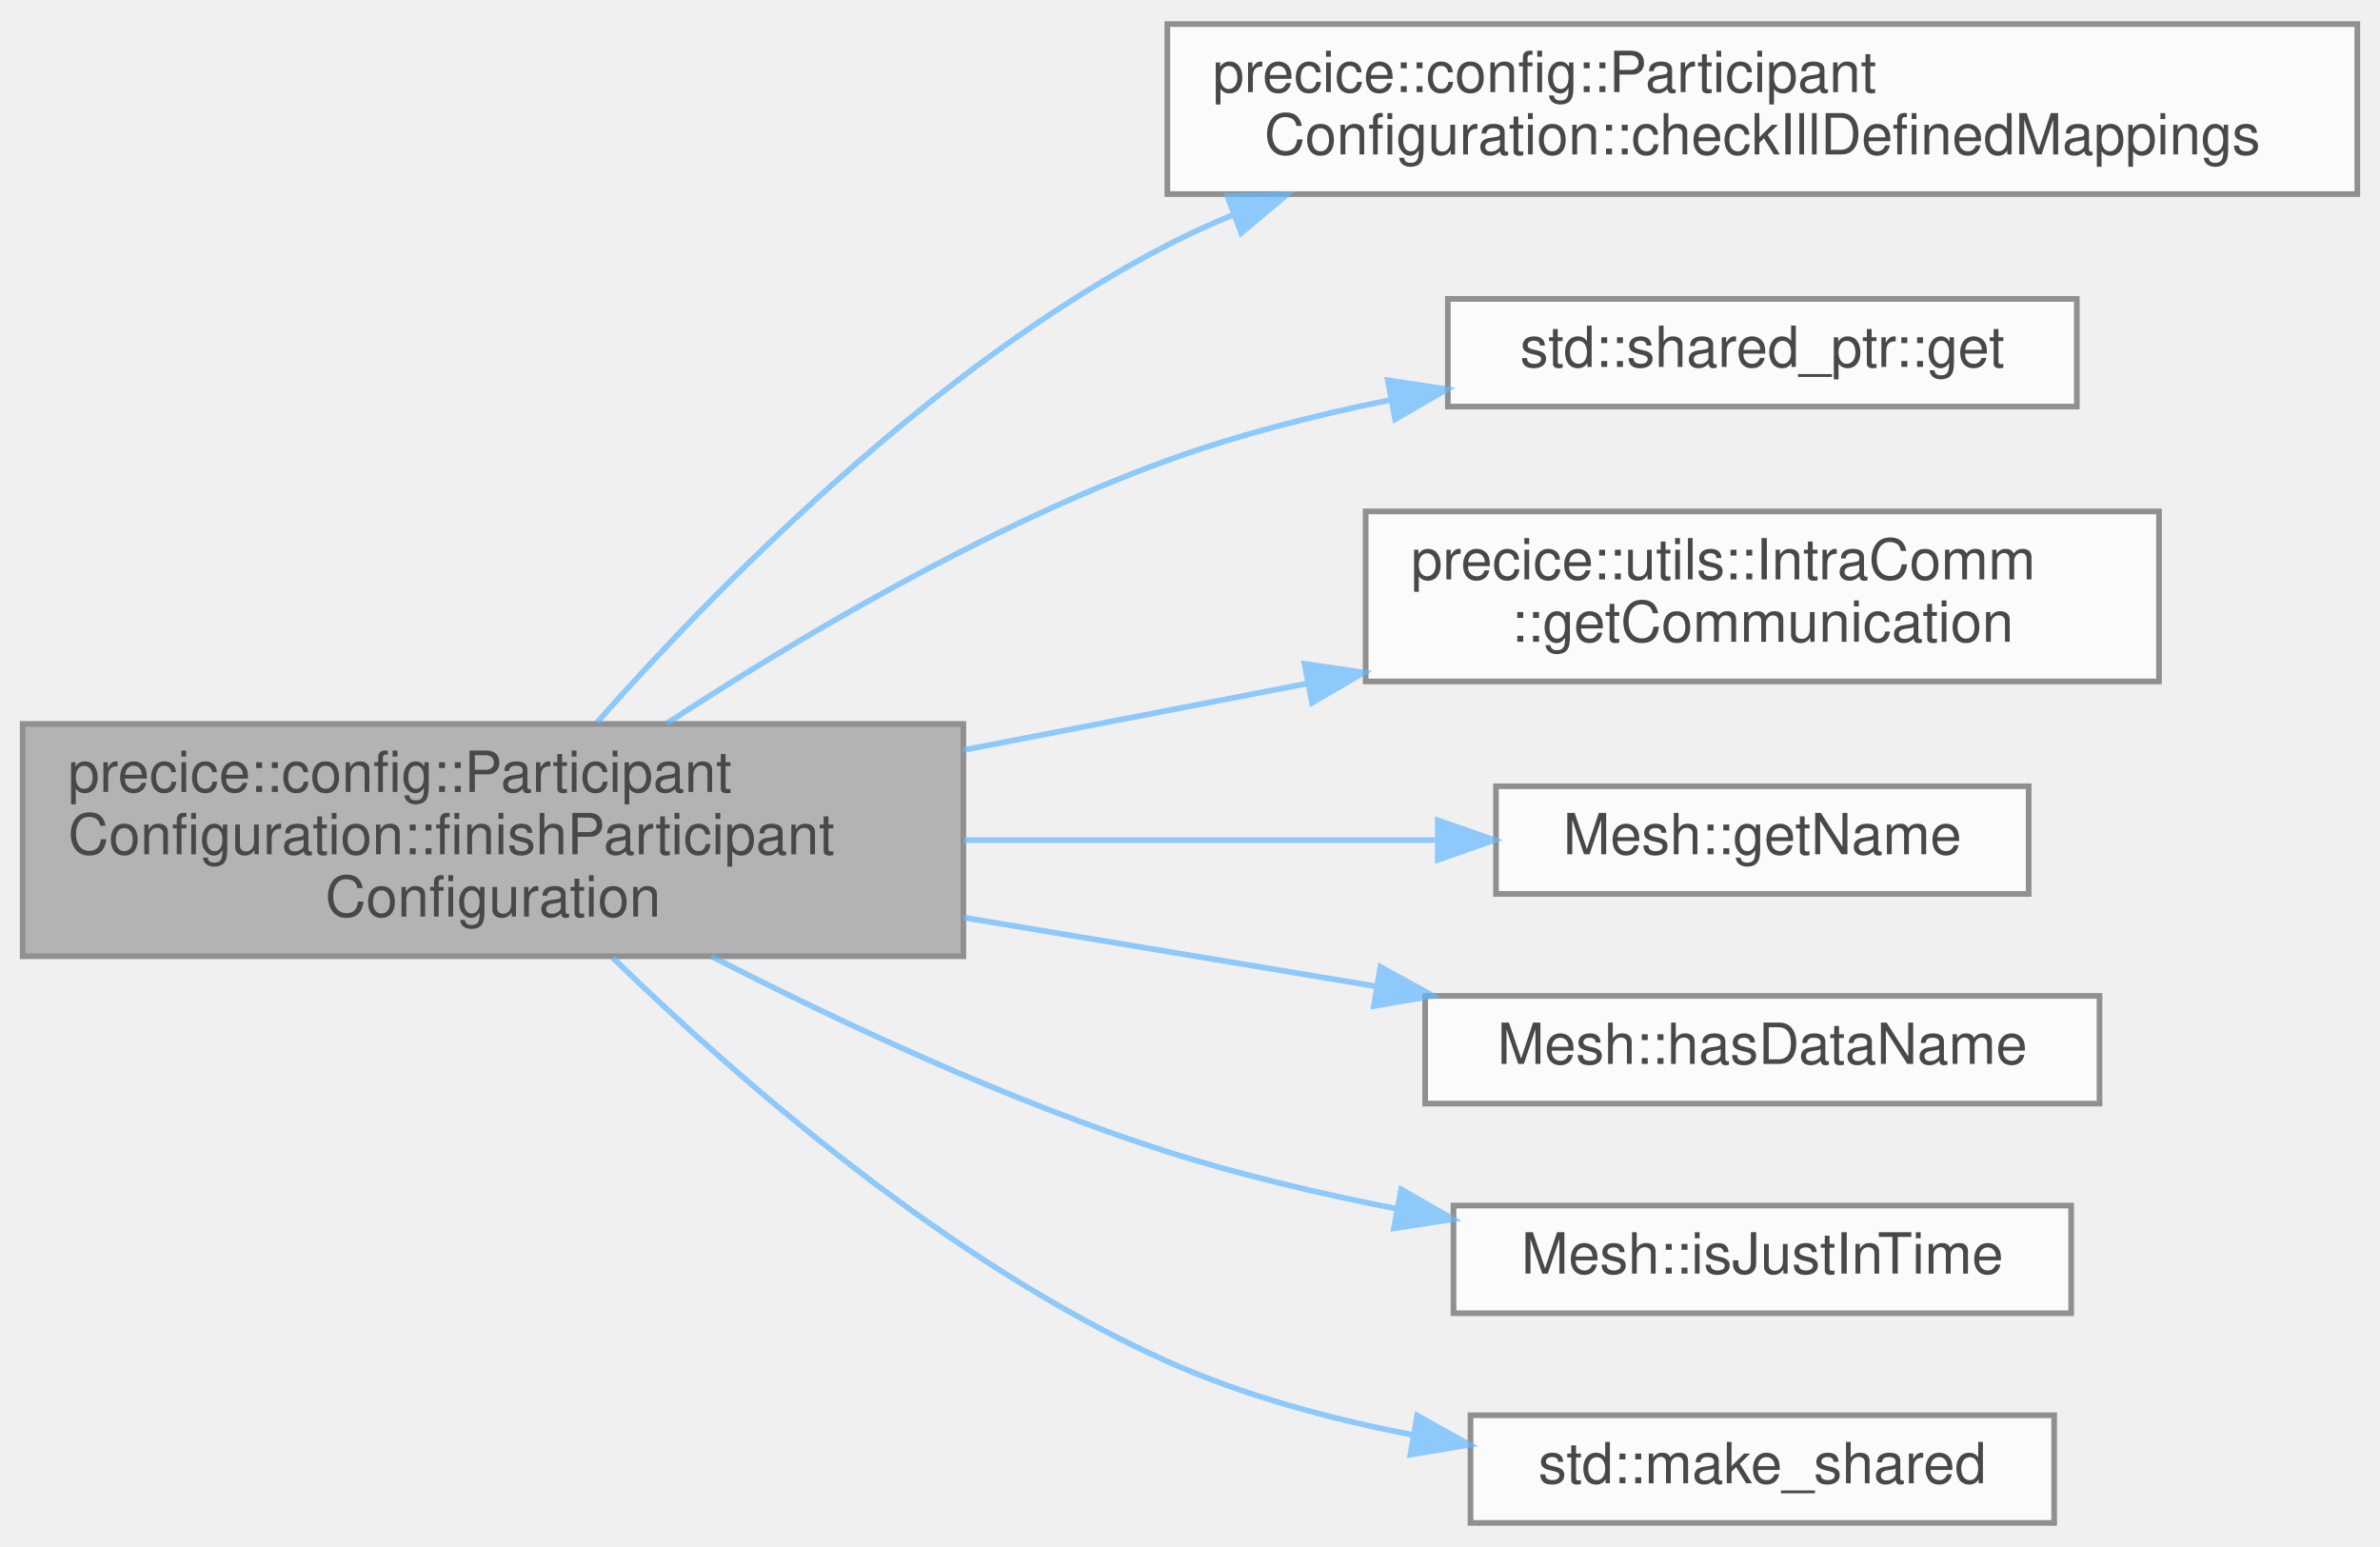
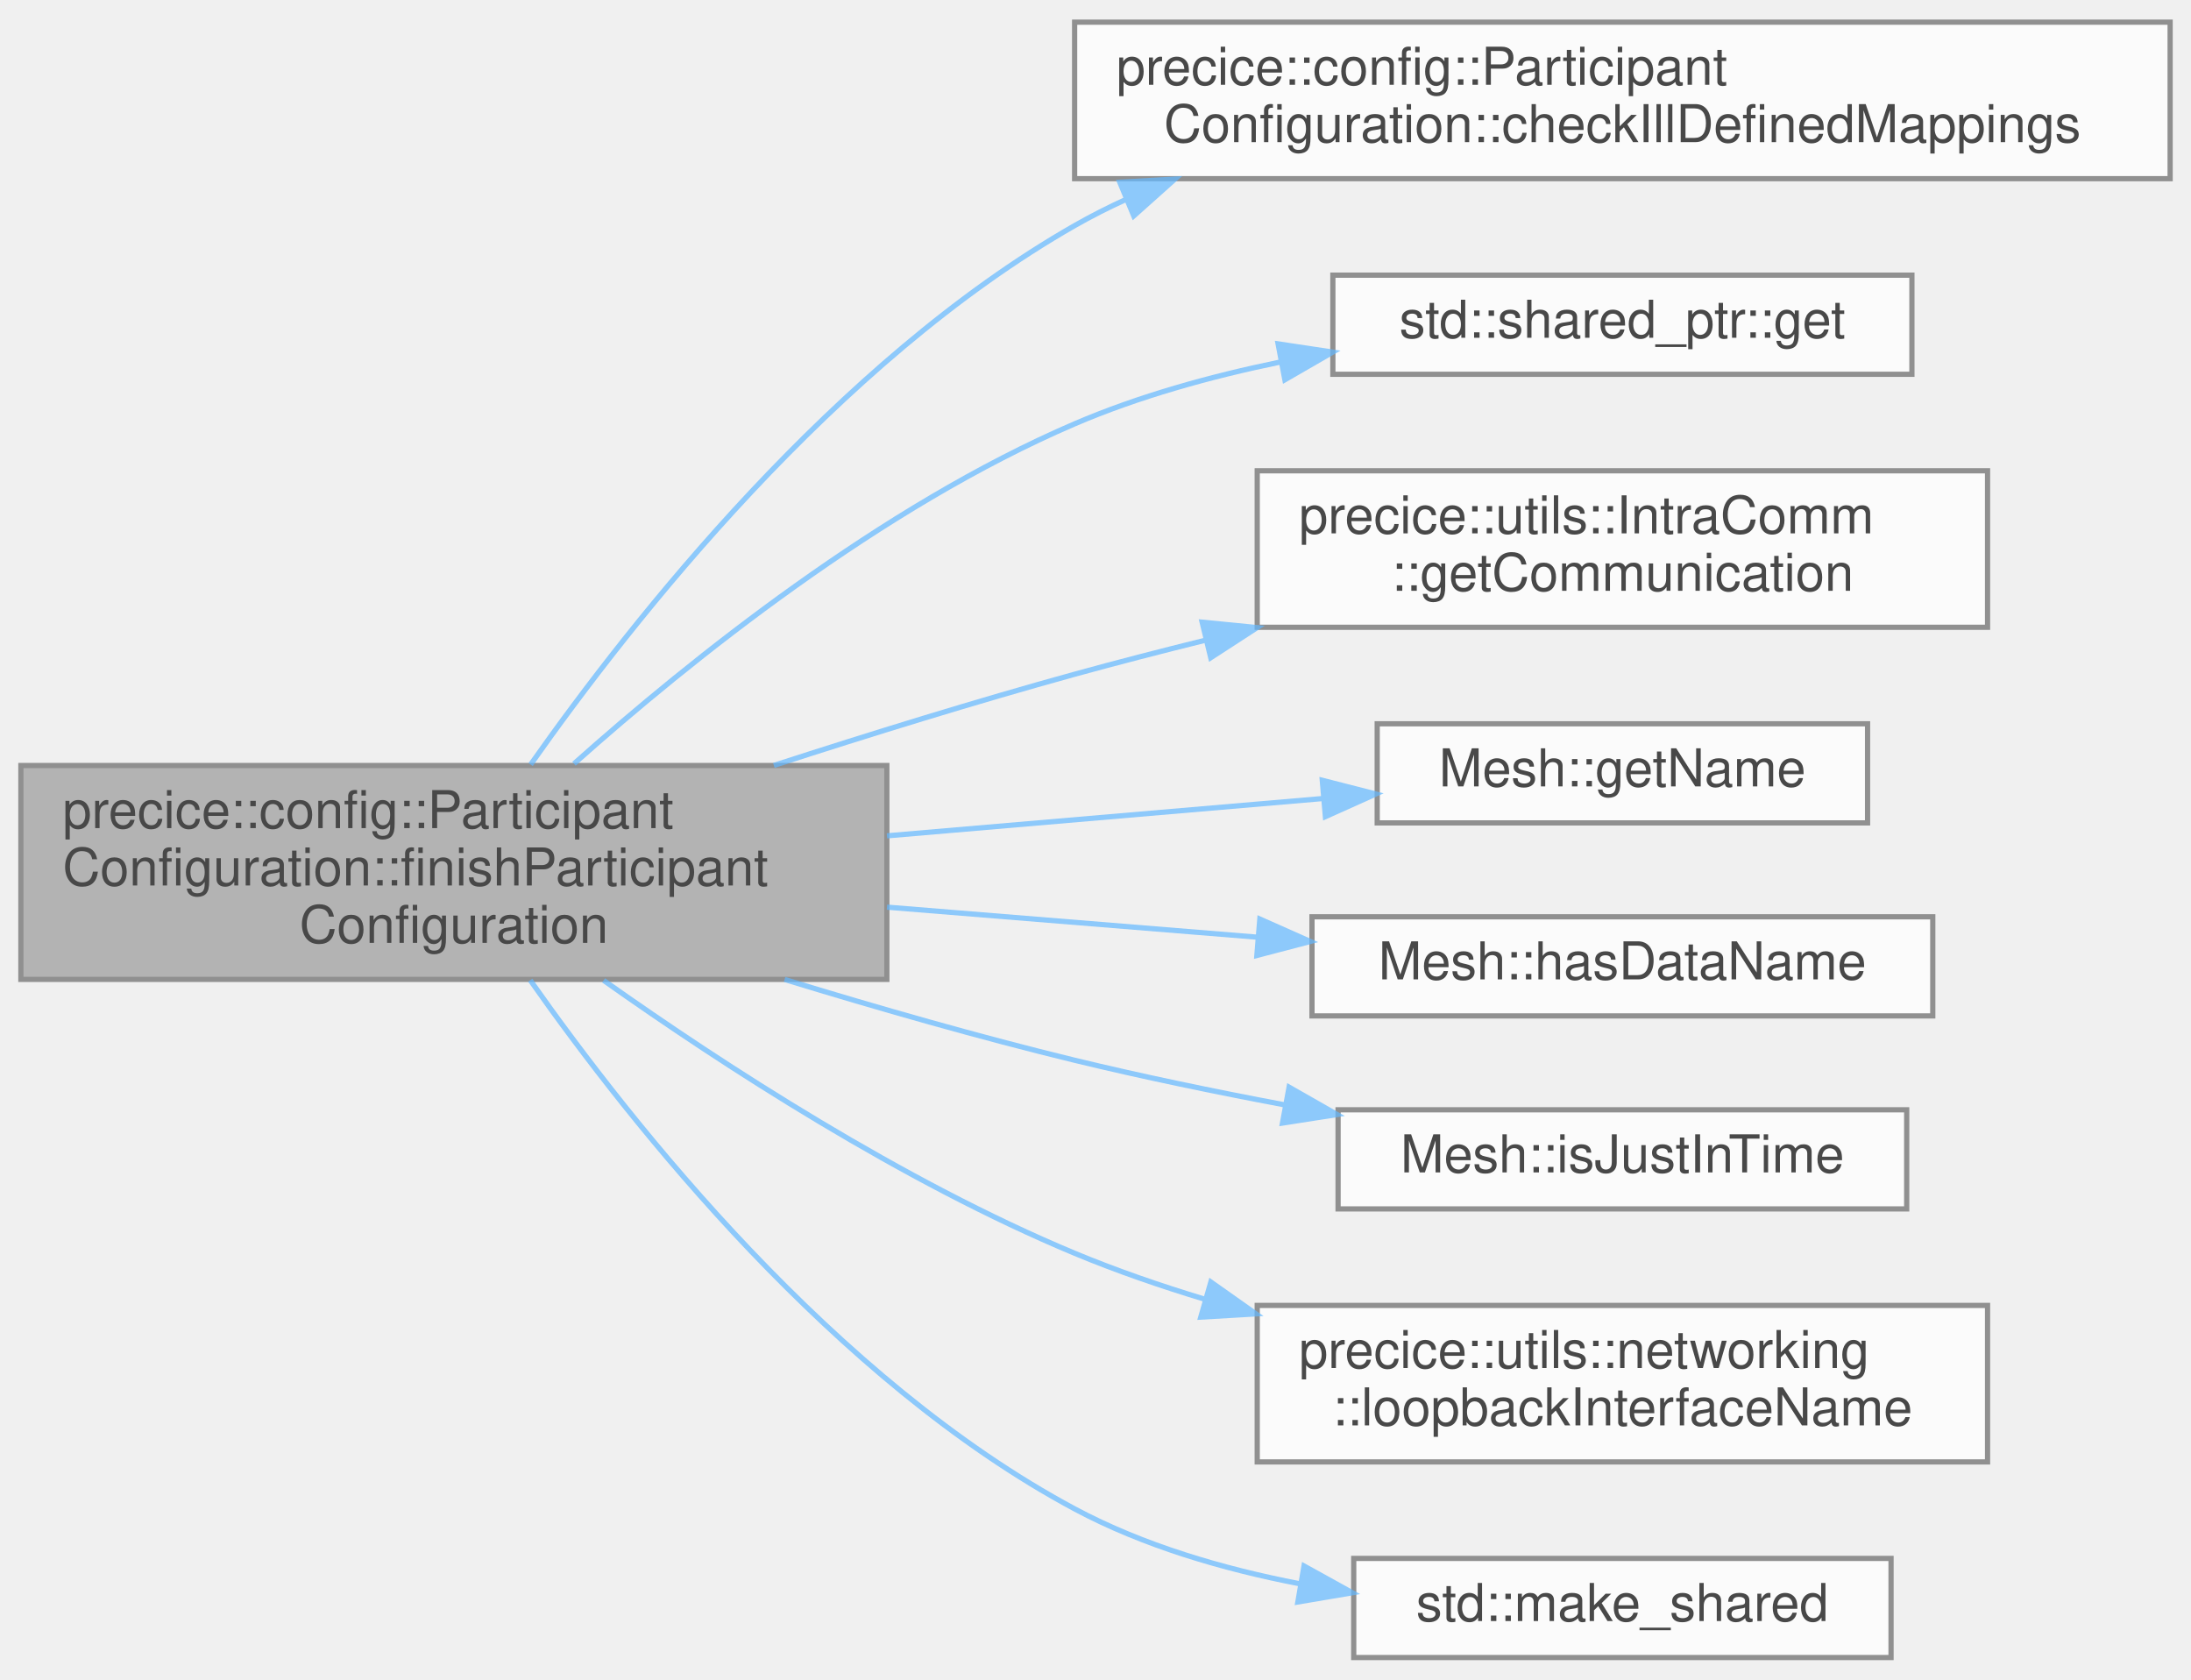
- <svg xmlns="http://www.w3.org/2000/svg" xmlns:xlink="http://www.w3.org/1999/xlink" width="420pt" height="273pt" viewBox="0.00 0.00 420.00 272.50">
+ <svg xmlns="http://www.w3.org/2000/svg" xmlns:xlink="http://www.w3.org/1999/xlink" width="420pt" height="322pt" viewBox="0.00 0.00 420.00 321.50">
  <svg id="main" version="1.1" xml:space="preserve">
    <style type="text/css">
.node, .edge {opacity: 0.7;}
.node.selected, .edge.selected {opacity: 1;}
.edge:hover path { stroke: red; }
.edge:hover polygon { stroke: red; fill: red; }
</style>
    <svg id="graph" class="graph">
-       <g id="graph0" class="graph" transform="scale(1 1) rotate(0) translate(4 268.5)">
+       <g id="graph0" class="graph" transform="scale(1 1) rotate(0) translate(4 317.5)">
        <g id="Node000001" class="node">
          <g id="a_Node000001">
            <a xlink:title=" ">
-               <polygon fill="#999999" stroke="#666666" points="166,-141 0,-141 0,-100 166,-100 166,-141" />
-               <text text-anchor="start" x="8" y="-129" font-family="Helvetica,sans-Serif" font-size="10.00">precice::config::Participant</text>
-               <text text-anchor="start" x="8" y="-118" font-family="Helvetica,sans-Serif" font-size="10.00">Configuration::finishParticipant</text>
-               <text text-anchor="middle" x="83" y="-107" font-family="Helvetica,sans-Serif" font-size="10.00">Configuration</text>
+               <polygon fill="#999999" stroke="#666666" points="166,-171 0,-171 0,-130 166,-130 166,-171" />
+               <text text-anchor="start" x="8" y="-159" font-family="Helvetica,sans-Serif" font-size="10.00">precice::config::Participant</text>
+               <text text-anchor="start" x="8" y="-148" font-family="Helvetica,sans-Serif" font-size="10.00">Configuration::finishParticipant</text>
+               <text text-anchor="middle" x="83" y="-137" font-family="Helvetica,sans-Serif" font-size="10.00">Configuration</text>
            </a>
          </g>
        </g>
        <g id="Node000002" class="node">
          <g id="a_Node000002">
            <a xlink:href="classprecice_1_1config_1_1ParticipantConfiguration.html#a8eaf454197a48e3325d85a8df9bf4d59" target="_top" xlink:title="Check whether a mapping to the same mesh and with similar data fields already exists.">
-               <polygon fill="white" stroke="#666666" points="412,-264.5 202,-264.5 202,-234.5 412,-234.5 412,-264.5" />
-               <text text-anchor="start" x="210" y="-252.5" font-family="Helvetica,sans-Serif" font-size="10.00">precice::config::Participant</text>
-               <text text-anchor="middle" x="307" y="-241.5" font-family="Helvetica,sans-Serif" font-size="10.00">Configuration::checkIllDefinedMappings</text>
+               <polygon fill="white" stroke="#666666" points="412,-313.5 202,-313.5 202,-283.5 412,-283.5 412,-313.5" />
+               <text text-anchor="start" x="210" y="-301.5" font-family="Helvetica,sans-Serif" font-size="10.00">precice::config::Participant</text>
+               <text text-anchor="middle" x="307" y="-290.5" font-family="Helvetica,sans-Serif" font-size="10.00">Configuration::checkIllDefinedMappings</text>
            </a>
          </g>
        </g>
        <g id="edge1_Node000001_Node000002" class="edge">
          <g id="a_edge1_Node000001_Node000002">
            <a xlink:title=" ">
-               <path fill="none" stroke="#63b8ff" d="M101.36,-141.27C122.59,-165.28 160.83,-204.22 202,-225.5 205.75,-227.44 209.66,-229.22 213.66,-230.86" />
-               <polygon fill="#63b8ff" stroke="#63b8ff" points="212.57,-234.19 223.16,-234.44 215.03,-227.64 212.57,-234.19" />
+               <path fill="none" stroke="#63b8ff" d="M97.72,-171.19C117.39,-199.13 156.31,-248.43 202,-274.5 205.21,-276.33 208.54,-278.02 211.97,-279.58" />
+               <polygon fill="#63b8ff" stroke="#63b8ff" points="210.65,-282.82 221.23,-283.42 213.33,-276.36 210.65,-282.82" />
            </a>
          </g>
        </g>
        <g id="Node000003" class="node">
          <g id="a_Node000003">
            <a target="_parent" xlink:href="http://en.cppreference.com/w/cpp/memory/shared_ptr/get.html#" xlink:title=" ">
-               <polygon fill="white" stroke="#666666" points="362.5,-216 251.5,-216 251.5,-197 362.5,-197 362.5,-216" />
-               <text text-anchor="middle" x="307" y="-204" font-family="Helvetica,sans-Serif" font-size="10.00">std::shared_ptr::get</text>
+               <polygon fill="white" stroke="#666666" points="362.5,-265 251.5,-265 251.5,-246 362.5,-246 362.5,-265" />
+               <text text-anchor="middle" x="307" y="-253" font-family="Helvetica,sans-Serif" font-size="10.00">std::shared_ptr::get</text>
            </a>
          </g>
        </g>
        <g id="edge2_Node000001_Node000003" class="edge">
          <g id="a_edge2_Node000001_Node000003">
            <a xlink:title=" ">
-               <path fill="none" stroke="#63b8ff" d="M113.69,-141.1C136.77,-156.16 170.12,-175.91 202,-187.5 214.44,-192.02 228.13,-195.5 241.37,-198.17" />
-               <polygon fill="#63b8ff" stroke="#63b8ff" points="240.9,-201.65 251.38,-200.06 242.2,-194.77 240.9,-201.65" />
+               <path fill="none" stroke="#63b8ff" d="M106.03,-171.34C128.41,-191.28 164.96,-220.61 202,-236.5 214.3,-241.78 228.03,-245.59 241.38,-248.34" />
+               <polygon fill="#63b8ff" stroke="#63b8ff" points="241,-251.83 251.48,-250.25 242.3,-244.95 241,-251.83" />
            </a>
          </g>
        </g>
        <g id="Node000004" class="node">
          <g id="a_Node000004">
            <a xlink:href="classprecice_1_1utils_1_1IntraComm.html#ad45fca6e5adf1b476ddb74f3f53e750c" target="_top" xlink:title="Intra-participant communication.">
-               <polygon fill="white" stroke="#666666" points="377,-178.5 237,-178.5 237,-148.5 377,-148.5 377,-178.5" />
-               <text text-anchor="start" x="245" y="-166.5" font-family="Helvetica,sans-Serif" font-size="10.00">precice::utils::IntraComm</text>
-               <text text-anchor="middle" x="307" y="-155.5" font-family="Helvetica,sans-Serif" font-size="10.00">::getCommunication</text>
+               <polygon fill="white" stroke="#666666" points="377,-227.5 237,-227.5 237,-197.5 377,-197.5 377,-227.5" />
+               <text text-anchor="start" x="245" y="-215.5" font-family="Helvetica,sans-Serif" font-size="10.00">precice::utils::IntraComm</text>
+               <text text-anchor="middle" x="307" y="-204.5" font-family="Helvetica,sans-Serif" font-size="10.00">::getCommunication</text>
            </a>
          </g>
        </g>
        <g id="edge3_Node000001_Node000004" class="edge">
          <g id="a_edge3_Node000001_Node000004">
            <a xlink:title=" ">
-               <path fill="none" stroke="#63b8ff" d="M166.03,-136.39C185.9,-140.24 207.09,-144.34 226.82,-148.16" />
-               <polygon fill="#63b8ff" stroke="#63b8ff" points="226.2,-151.61 236.69,-150.07 227.53,-144.74 226.2,-151.61" />
+               <path fill="none" stroke="#63b8ff" d="M144.34,-171.02C162.75,-176.98 183.12,-183.29 202,-188.5 210.09,-190.73 218.57,-192.92 227.05,-195.02" />
+               <polygon fill="#63b8ff" stroke="#63b8ff" points="226.44,-198.48 236.98,-197.44 228.09,-191.67 226.44,-198.48" />
            </a>
          </g>
        </g>
        <g id="Node000005" class="node">
          <g id="a_Node000005">
            <a xlink:href="classMesh.html#a3185fe962ba3e8fe0b3cf451681e6a48" target="_top" xlink:title="Returns the name of the mesh, as set in the config file.">
-               <polygon fill="white" stroke="#666666" points="354,-130 260,-130 260,-111 354,-111 354,-130" />
-               <text text-anchor="middle" x="307" y="-118" font-family="Helvetica,sans-Serif" font-size="10.00">Mesh::getName</text>
+               <polygon fill="white" stroke="#666666" points="354,-179 260,-179 260,-160 354,-160 354,-179" />
+               <text text-anchor="middle" x="307" y="-167" font-family="Helvetica,sans-Serif" font-size="10.00">Mesh::getName</text>
            </a>
          </g>
        </g>
        <g id="edge4_Node000001_Node000005" class="edge">
          <g id="a_edge4_Node000001_Node000005">
            <a xlink:title=" ">
-               <path fill="none" stroke="#63b8ff" d="M166.03,-120.5C193.82,-120.5 224.22,-120.5 249.56,-120.5" />
-               <polygon fill="#63b8ff" stroke="#63b8ff" points="249.73,-124 259.73,-120.5 249.73,-117 249.73,-124" />
+               <path fill="none" stroke="#63b8ff" d="M166.03,-157.52C193.82,-159.9 224.22,-162.5 249.56,-164.67" />
+               <polygon fill="#63b8ff" stroke="#63b8ff" points="249.47,-168.17 259.73,-165.54 250.07,-161.2 249.47,-168.17" />
            </a>
          </g>
        </g>
        <g id="Node000006" class="node">
          <g id="a_Node000006">
            <a xlink:href="classMesh.html#a6ce1cc56be089df5fe00f7662120c893" target="_top" xlink:title="Returns whether Mesh has Data with the dataName.">
-               <polygon fill="white" stroke="#666666" points="366.5,-93 247.5,-93 247.5,-74 366.5,-74 366.5,-93" />
-               <text text-anchor="middle" x="307" y="-81" font-family="Helvetica,sans-Serif" font-size="10.00">Mesh::hasDataName</text>
+               <polygon fill="white" stroke="#666666" points="366.5,-142 247.5,-142 247.5,-123 366.5,-123 366.5,-142" />
+               <text text-anchor="middle" x="307" y="-130" font-family="Helvetica,sans-Serif" font-size="10.00">Mesh::hasDataName</text>
            </a>
          </g>
        </g>
        <g id="edge5_Node000001_Node000006" class="edge">
          <g id="a_edge5_Node000001_Node000006">
            <a xlink:title=" ">
-               <path fill="none" stroke="#63b8ff" d="M166.03,-106.83C190.03,-102.83 215.96,-98.51 238.91,-94.68" />
-               <polygon fill="#63b8ff" stroke="#63b8ff" points="239.6,-98.12 248.89,-93.02 238.45,-91.21 239.6,-98.12" />
+               <path fill="none" stroke="#63b8ff" d="M166.03,-143.85C189.38,-141.96 214.57,-139.91 237.06,-138.09" />
+               <polygon fill="#63b8ff" stroke="#63b8ff" points="237.5,-141.57 247.18,-137.27 236.93,-134.59 237.5,-141.57" />
            </a>
          </g>
        </g>
        <g id="Node000007" class="node">
          <g id="a_Node000007">
            <a xlink:href="classMesh.html#a620f05848ddd0a5aa37fc94c1688ce19" target="_top" xlink:title=" ">
-               <polygon fill="white" stroke="#666666" points="361.5,-56 252.5,-56 252.5,-37 361.5,-37 361.5,-56" />
-               <text text-anchor="middle" x="307" y="-44" font-family="Helvetica,sans-Serif" font-size="10.00">Mesh::isJustInTime</text>
+               <polygon fill="white" stroke="#666666" points="361.5,-105 252.5,-105 252.5,-86 361.5,-86 361.5,-105" />
+               <text text-anchor="middle" x="307" y="-93" font-family="Helvetica,sans-Serif" font-size="10.00">Mesh::isJustInTime</text>
            </a>
          </g>
        </g>
        <g id="edge6_Node000001_Node000007" class="edge">
          <g id="a_edge6_Node000001_Node000007">
            <a xlink:title=" ">
-               <path fill="none" stroke="#63b8ff" d="M121.53,-99.99C144.24,-88.36 174.11,-74.39 202,-65.5 214.82,-61.42 228.83,-58.11 242.29,-55.48" />
-               <polygon fill="#63b8ff" stroke="#63b8ff" points="243.26,-58.86 252.45,-53.59 241.98,-51.98 243.26,-58.86" />
+               <path fill="none" stroke="#63b8ff" d="M146.4,-129.99C164.24,-124.53 183.79,-118.93 202,-114.5 214.93,-111.36 228.88,-108.47 242.24,-105.95" />
+               <polygon fill="#63b8ff" stroke="#63b8ff" points="243.11,-109.34 252.31,-104.09 241.84,-102.46 243.11,-109.34" />
            </a>
          </g>
        </g>
        <g id="Node000008" class="node">
          <g id="a_Node000008">
+             <a xlink:href="namespaceprecice_1_1utils_1_1networking.html#a23a3384e0d0c4f10f72dee9de00f2e82" target="_top" xlink:title="Returns the name of the canonical loopback interface on this system.">
+               <polygon fill="white" stroke="#666666" points="377,-67.5 237,-67.5 237,-37.5 377,-37.5 377,-67.5" />
+               <text text-anchor="start" x="245" y="-55.5" font-family="Helvetica,sans-Serif" font-size="10.00">precice::utils::networking</text>
+               <text text-anchor="middle" x="307" y="-44.5" font-family="Helvetica,sans-Serif" font-size="10.00">::loopbackInterfaceName</text>
+             </a>
+           </g>
+         </g>
+         <g id="edge7_Node000001_Node000008" class="edge">
+           <g id="a_edge7_Node000001_Node000008">
+             <a xlink:title=" ">
+               <path fill="none" stroke="#63b8ff" d="M111.71,-129.81C134.8,-113.47 169.09,-91.22 202,-77.5 209.97,-74.18 218.48,-71.24 227.06,-68.65" />
+               <polygon fill="#63b8ff" stroke="#63b8ff" points="228.11,-71.99 236.76,-65.88 226.18,-65.26 228.11,-71.99" />
+             </a>
+           </g>
+         </g>
+         <g id="Node000009" class="node">
+           <g id="a_Node000009">
            <a target="_parent" xlink:href="http://en.cppreference.com/w/cpp/memory/shared_ptr/make_shared.html#" xlink:title=" ">
              <polygon fill="white" stroke="#666666" points="358.5,-19 255.5,-19 255.5,0 358.5,0 358.5,-19" />
              <text text-anchor="middle" x="307" y="-7" font-family="Helvetica,sans-Serif" font-size="10.00">std::make_shared</text>
            </a>
          </g>
        </g>
-         <g id="edge7_Node000001_Node000008" class="edge">
-           <g id="a_edge7_Node000001_Node000008">
+         <g id="edge8_Node000001_Node000009" class="edge">
+           <g id="a_edge8_Node000001_Node000009">
            <a xlink:title=" ">
-               <path fill="none" stroke="#63b8ff" d="M104.11,-99.76C126.09,-78.38 163.36,-45.82 202,-28.5 215.47,-22.46 230.75,-18.34 245.36,-15.53" />
-               <polygon fill="#63b8ff" stroke="#63b8ff" points="246.09,-18.95 255.34,-13.79 244.89,-12.06 246.09,-18.95" />
+               <path fill="none" stroke="#63b8ff" d="M97.64,-129.85C117.21,-102.01 156.01,-53.11 202,-28.5 215.15,-21.46 230.43,-16.98 245.16,-14.14" />
+               <polygon fill="#63b8ff" stroke="#63b8ff" points="245.97,-17.55 255.24,-12.42 244.79,-10.65 245.97,-17.55" />
            </a>
          </g>
        </g>
      </g>
    </svg>
  </svg>
  <style type="text/css">

[data-mouse-over-selected='false'] { opacity: 0.7; }
[data-mouse-over-selected='true']  { opacity: 1.0; }

</style>
</svg>
